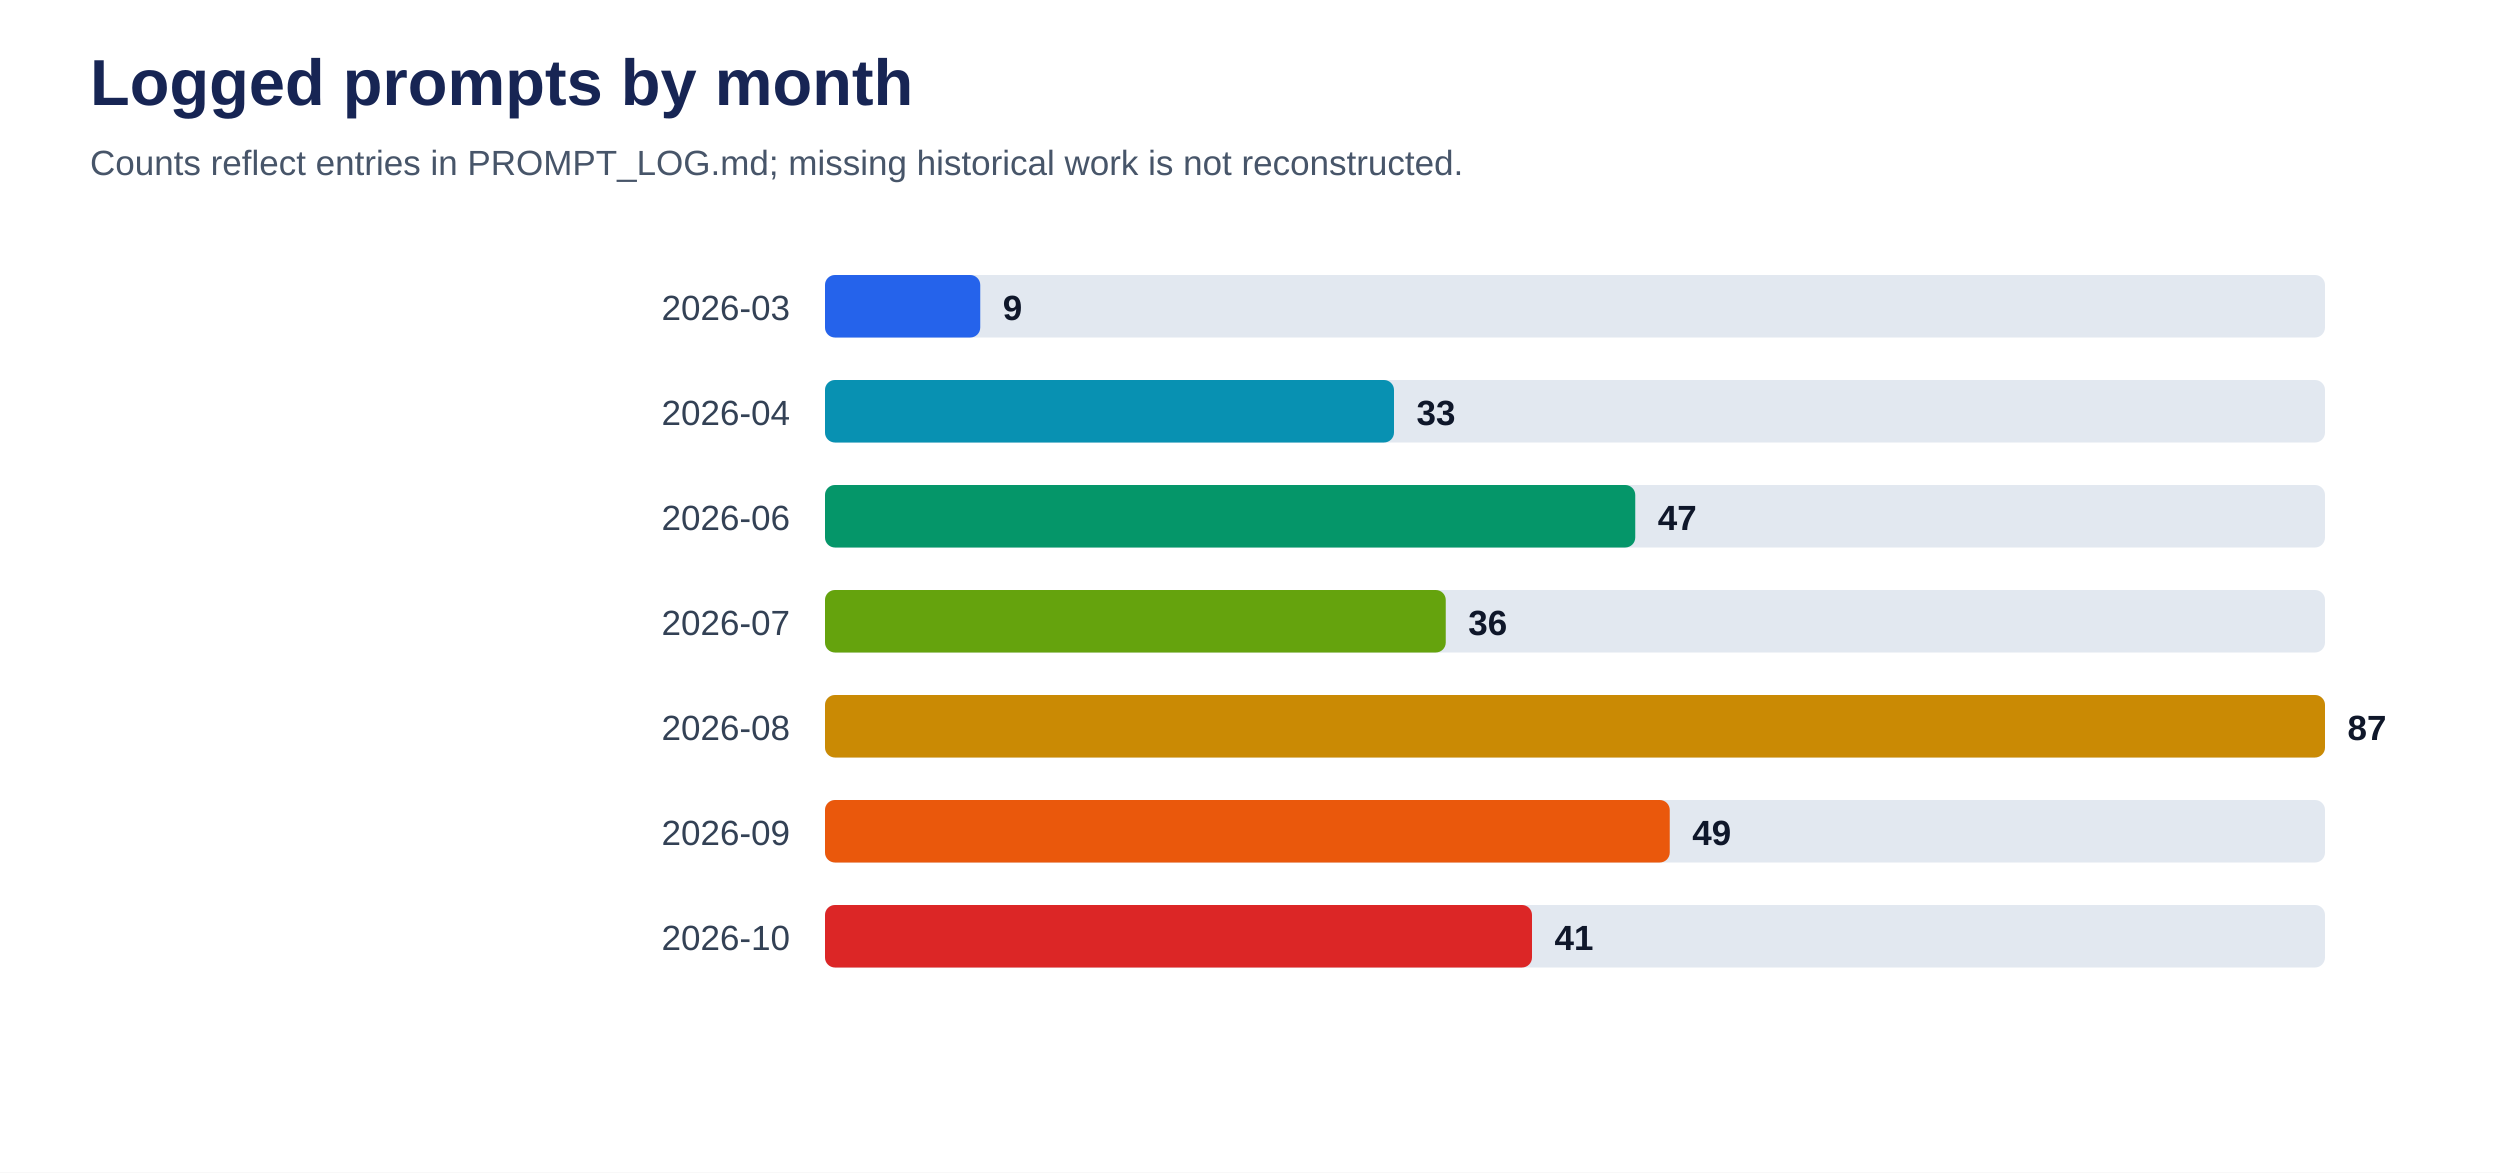
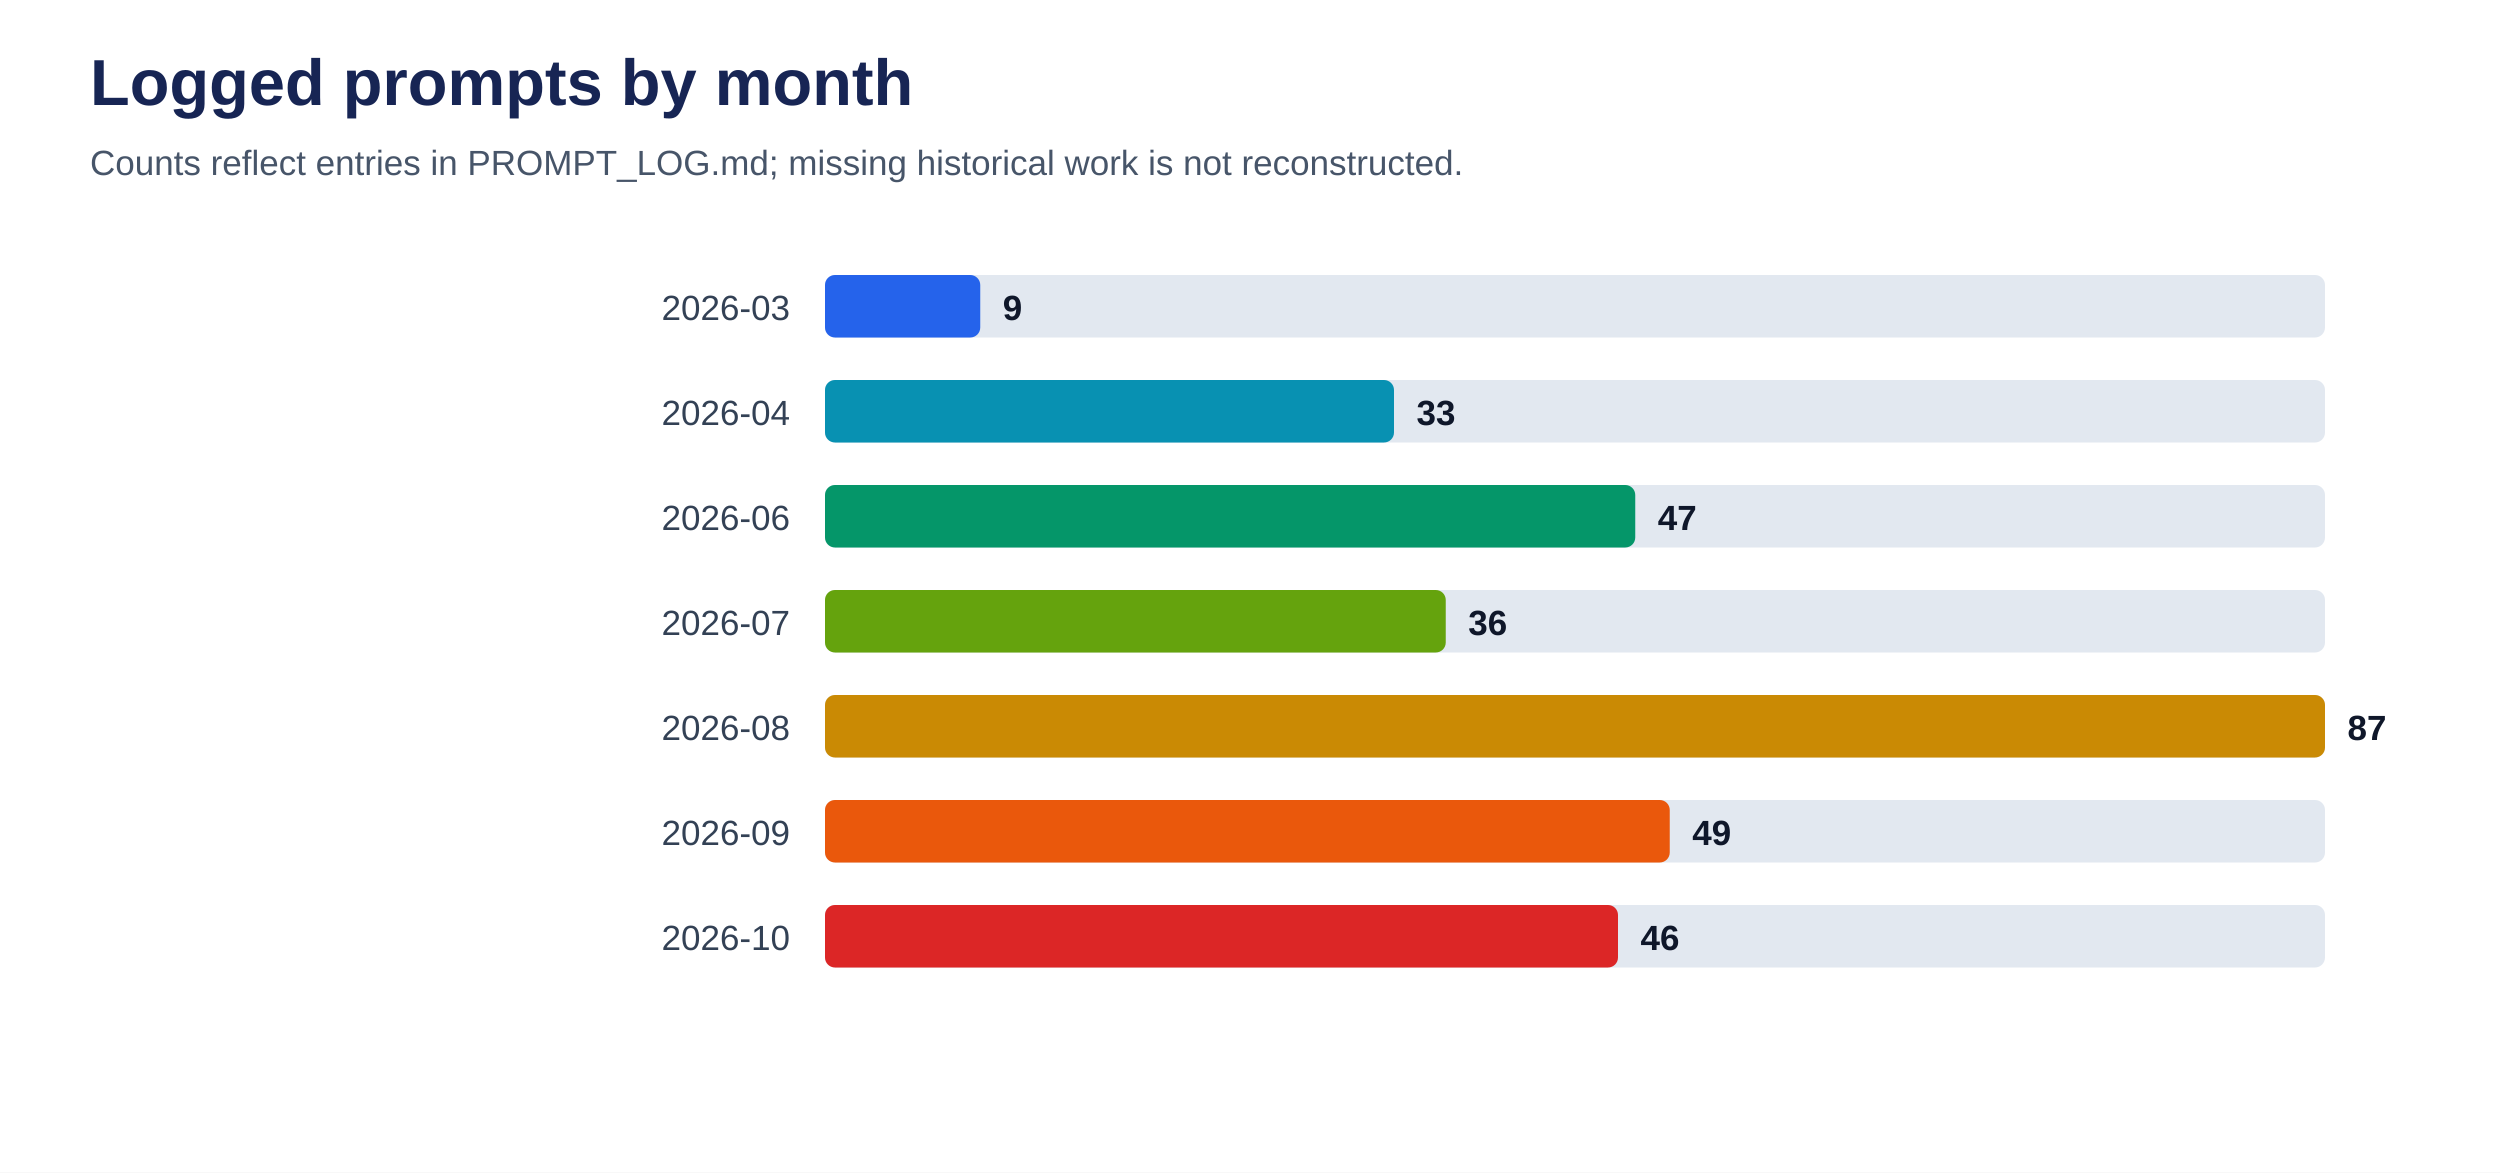
<svg xmlns="http://www.w3.org/2000/svg" viewBox="0 0 1000 469" role="img" aria-labelledby="title desc">
  <rect width="100%" height="100%" fill="#ffffff" />
  <text x="36" y="42" font-family="Arial, sans-serif" font-size="26" font-weight="700" fill="#172554">Logged prompts by month</text>
  <text x="36" y="70" font-family="Arial, sans-serif" font-size="14" fill="#475569">Counts reflect entries in PROMPT_LOG.md; missing historical work is not reconstructed.</text>
  <text x="316" y="128" text-anchor="end" font-family="Arial, sans-serif" font-size="14" fill="#334155">2026-03</text>
  <rect x="330" y="110" width="600" height="25" rx="4" fill="#e2e8f0" />
  <rect x="330" y="110" width="62.1" height="25" rx="4" fill="#2563eb" />
  <text x="401.1" y="128" font-family="Arial, sans-serif" font-size="14" font-weight="700" fill="#0f172a">9</text>
  <text x="316" y="170" text-anchor="end" font-family="Arial, sans-serif" font-size="14" fill="#334155">2026-04</text>
  <rect x="330" y="152" width="600" height="25" rx="4" fill="#e2e8f0" />
  <rect x="330" y="152" width="227.6" height="25" rx="4" fill="#0891b2" />
  <text x="566.6" y="170" font-family="Arial, sans-serif" font-size="14" font-weight="700" fill="#0f172a">33</text>
  <text x="316" y="212" text-anchor="end" font-family="Arial, sans-serif" font-size="14" fill="#334155">2026-06</text>
  <rect x="330" y="194" width="600" height="25" rx="4" fill="#e2e8f0" />
  <rect x="330" y="194" width="324.1" height="25" rx="4" fill="#059669" />
  <text x="663.1" y="212" font-family="Arial, sans-serif" font-size="14" font-weight="700" fill="#0f172a">47</text>
  <text x="316" y="254" text-anchor="end" font-family="Arial, sans-serif" font-size="14" fill="#334155">2026-07</text>
  <rect x="330" y="236" width="600" height="25" rx="4" fill="#e2e8f0" />
  <rect x="330" y="236" width="248.3" height="25" rx="4" fill="#65a30d" />
  <text x="587.3" y="254" font-family="Arial, sans-serif" font-size="14" font-weight="700" fill="#0f172a">36</text>
  <text x="316" y="296" text-anchor="end" font-family="Arial, sans-serif" font-size="14" fill="#334155">2026-08</text>
  <rect x="330" y="278" width="600" height="25" rx="4" fill="#e2e8f0" />
  <rect x="330" y="278" width="600.0" height="25" rx="4" fill="#ca8a04" />
  <text x="939.0" y="296" font-family="Arial, sans-serif" font-size="14" font-weight="700" fill="#0f172a">87</text>
  <text x="316" y="338" text-anchor="end" font-family="Arial, sans-serif" font-size="14" fill="#334155">2026-09</text>
  <rect x="330" y="320" width="600" height="25" rx="4" fill="#e2e8f0" />
  <rect x="330" y="320" width="337.9" height="25" rx="4" fill="#ea580c" />
  <text x="676.9" y="338" font-family="Arial, sans-serif" font-size="14" font-weight="700" fill="#0f172a">49</text>
  <text x="316" y="380" text-anchor="end" font-family="Arial, sans-serif" font-size="14" fill="#334155">2026-10</text>
  <rect x="330" y="362" width="600" height="25" rx="4" fill="#e2e8f0" />
-   <rect x="330" y="362" width="282.8" height="25" rx="4" fill="#dc2626" />
-   <text x="621.8" y="380" font-family="Arial, sans-serif" font-size="14" font-weight="700" fill="#0f172a">41</text>
+   <rect x="330" y="362" width="317.2" height="25" rx="4" fill="#dc2626" />
+   <text x="656.2" y="380" font-family="Arial, sans-serif" font-size="14" font-weight="700" fill="#0f172a">46</text>
</svg>
